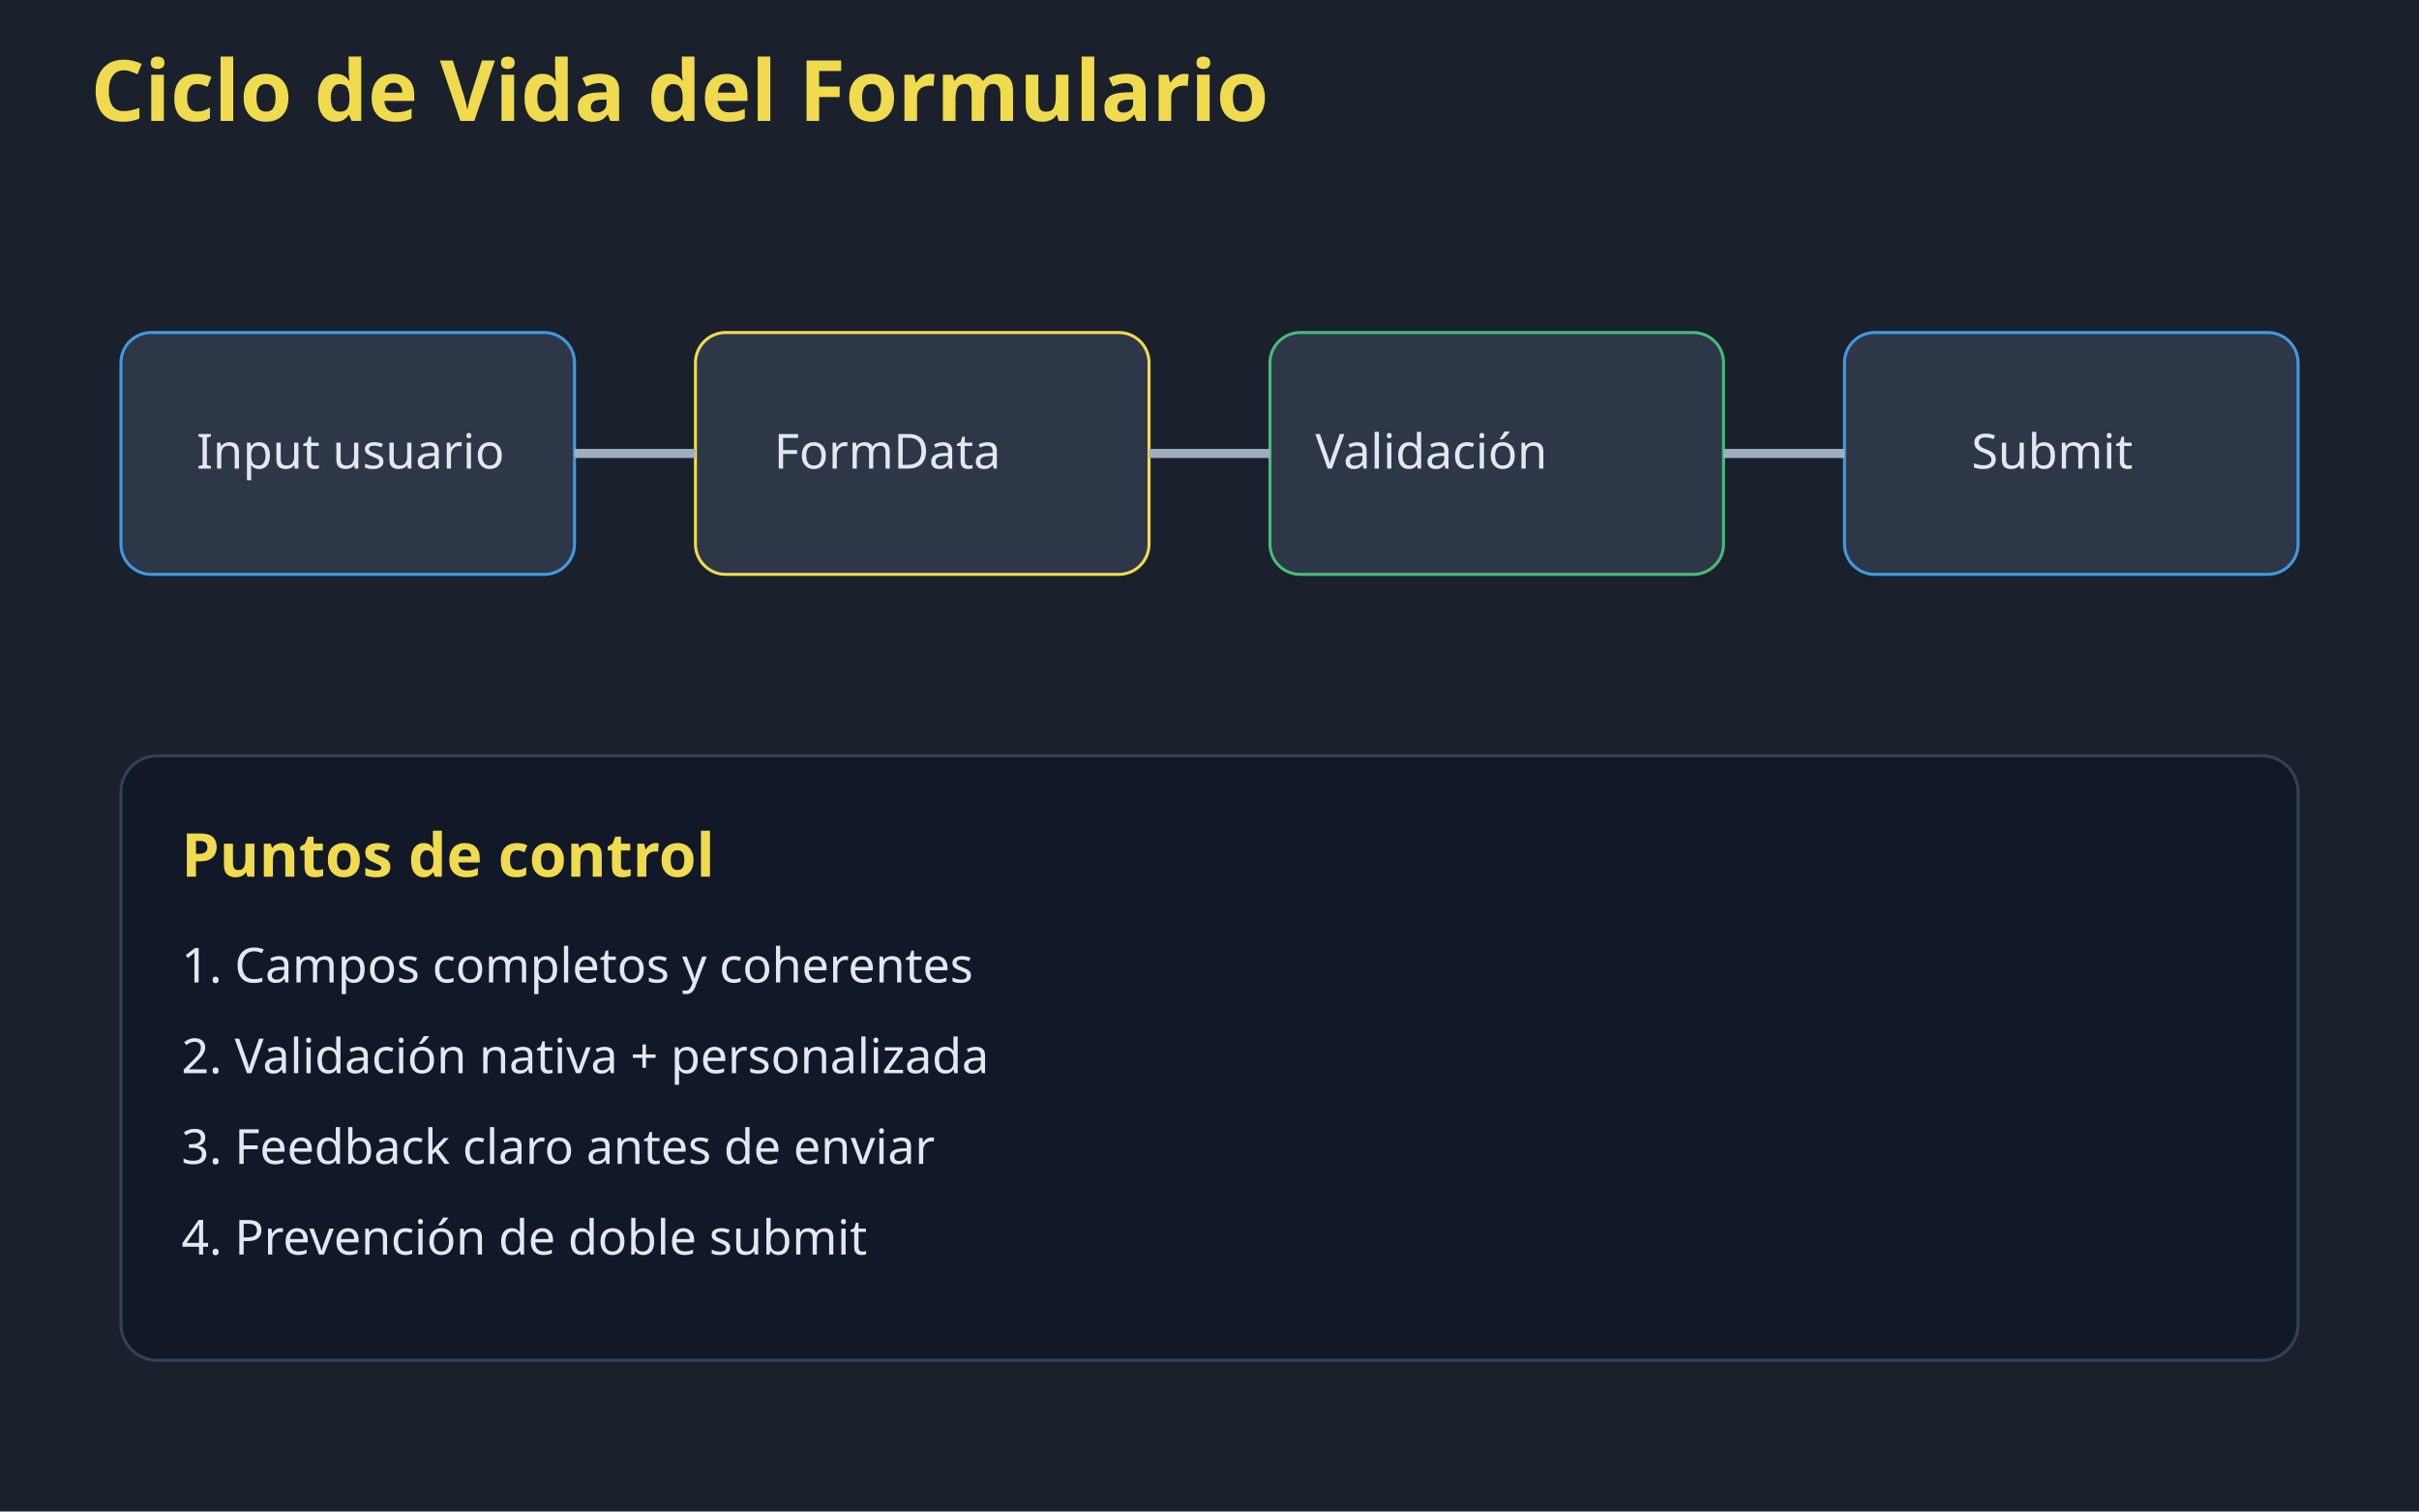
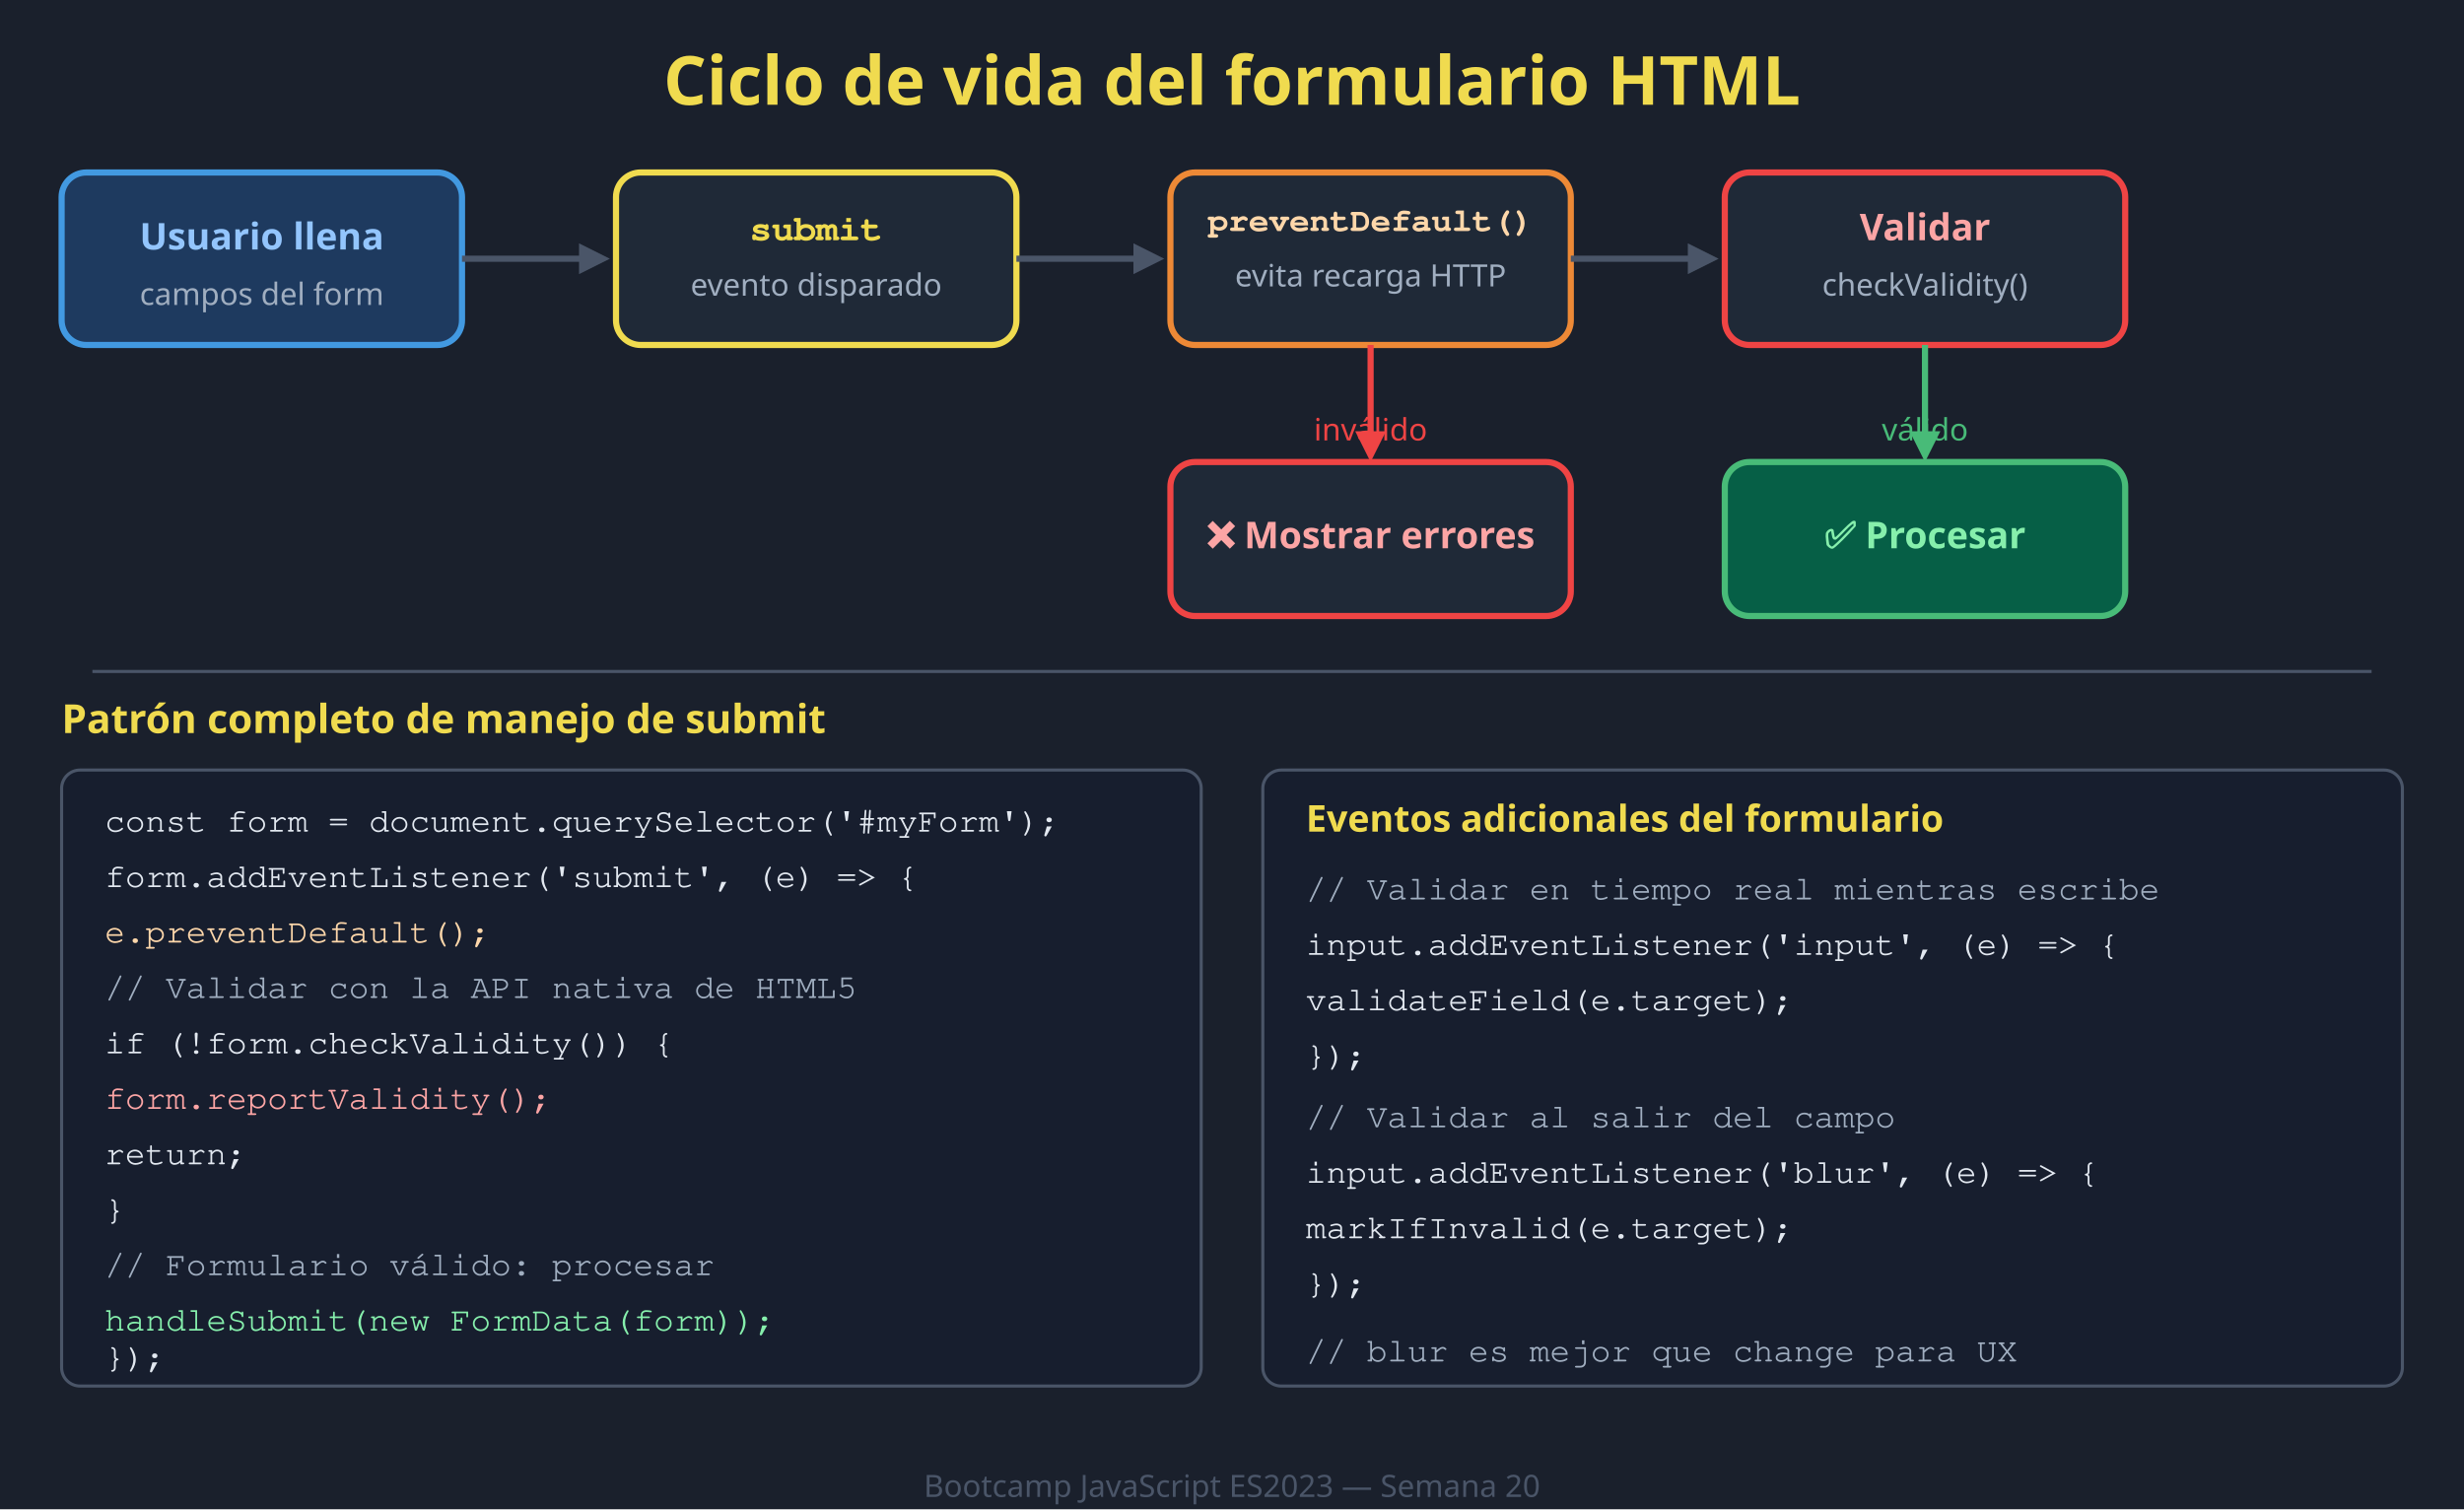
- <svg xmlns="http://www.w3.org/2000/svg" viewBox="0 0 800 500" role="img" aria-labelledby="title desc">
-   <rect width="800" height="500" fill="#1a202c" />
-   <text x="30" y="40" fill="#f0db4f" font-size="28" font-family="system-ui, sans-serif" font-weight="700">Ciclo de Vida del Formulario</text>
-   <rect x="40" y="110" width="150" height="80" rx="10" fill="#2d3748" stroke="#4299e1" />
-   <text x="65" y="155" fill="#e2e8f0" font-size="16" font-family="system-ui, sans-serif">Input usuario</text>
-   <rect x="230" y="110" width="150" height="80" rx="10" fill="#2d3748" stroke="#f0db4f" />
-   <text x="256" y="155" fill="#e2e8f0" font-size="16" font-family="system-ui, sans-serif">FormData</text>
-   <rect x="420" y="110" width="150" height="80" rx="10" fill="#2d3748" stroke="#48bb78" />
-   <text x="435" y="155" fill="#e2e8f0" font-size="16" font-family="system-ui, sans-serif">Validación</text>
-   <rect x="610" y="110" width="150" height="80" rx="10" fill="#2d3748" stroke="#4299e1" />
-   <text x="652" y="155" fill="#e2e8f0" font-size="16" font-family="system-ui, sans-serif">Submit</text>
-   <path d="M190 150 H230" stroke="#a0aec0" stroke-width="3" />
-   <path d="M380 150 H420" stroke="#a0aec0" stroke-width="3" />
-   <path d="M570 150 H610" stroke="#a0aec0" stroke-width="3" />
-   <rect x="40" y="250" width="720" height="200" rx="12" fill="#111827" stroke="#334155" />
-   <text x="60" y="290" fill="#f0db4f" font-size="20" font-family="system-ui, sans-serif" font-weight="700">Puntos de control</text>
-   <text x="60" y="325" fill="#e2e8f0" font-size="16" font-family="system-ui, sans-serif">1. Campos completos y coherentes</text>
-   <text x="60" y="355" fill="#e2e8f0" font-size="16" font-family="system-ui, sans-serif">2. Validación nativa + personalizada</text>
-   <text x="60" y="385" fill="#e2e8f0" font-size="16" font-family="system-ui, sans-serif">3. Feedback claro antes de enviar</text>
-   <text x="60" y="415" fill="#e2e8f0" font-size="16" font-family="system-ui, sans-serif">4. Prevención de doble submit</text>
+ <svg xmlns="http://www.w3.org/2000/svg" viewBox="0 0 800 490">
+   <rect width="800" height="490" fill="#1a202c" />
+   <text x="400" y="34" font-family="system-ui,sans-serif" font-size="22" font-weight="bold" fill="#f0db4f" text-anchor="middle">Ciclo de vida del formulario HTML</text>
+   <rect x="20" y="56" width="130" height="56" fill="#1e3a5f" stroke="#4299e1" stroke-width="2" rx="8" />
+   <text x="85" y="81" font-family="system-ui,sans-serif" font-size="12" font-weight="bold" fill="#93c5fd" text-anchor="middle">Usuario llena</text>
+   <text x="85" y="99" font-family="system-ui,sans-serif" font-size="10" fill="#a0aec0" text-anchor="middle">campos del form</text>
+   <line x1="150" y1="84" x2="190" y2="84" stroke="#4a5568" stroke-width="2" />
+   <polygon points="188,79 198,84 188,89" fill="#4a5568" />
+   <rect x="200" y="56" width="130" height="56" fill="#1f2937" stroke="#f0db4f" stroke-width="2" rx="8" />
+   <text x="265" y="78" font-family="Courier,monospace" font-size="12" font-weight="bold" fill="#f0db4f" text-anchor="middle">submit</text>
+   <text x="265" y="96" font-family="system-ui,sans-serif" font-size="10" fill="#a0aec0" text-anchor="middle">evento disparado</text>
+   <line x1="330" y1="84" x2="370" y2="84" stroke="#4a5568" stroke-width="2" />
+   <polygon points="368,79 378,84 368,89" fill="#4a5568" />
+   <rect x="380" y="56" width="130" height="56" fill="#1f2937" stroke="#ed8936" stroke-width="2" rx="8" />
+   <text x="445" y="75" font-family="Courier,monospace" font-size="11" font-weight="bold" fill="#fed7aa" text-anchor="middle">preventDefault()</text>
+   <text x="445" y="93" font-family="system-ui,sans-serif" font-size="10" fill="#a0aec0" text-anchor="middle">evita recarga HTTP</text>
+   <line x1="510" y1="84" x2="550" y2="84" stroke="#4a5568" stroke-width="2" />
+   <polygon points="548,79 558,84 548,89" fill="#4a5568" />
+   <rect x="560" y="56" width="130" height="56" fill="#1f2937" stroke="#ef4444" stroke-width="2" rx="8" />
+   <text x="625" y="78" font-family="system-ui,sans-serif" font-size="12" font-weight="bold" fill="#fca5a5" text-anchor="middle">Validar</text>
+   <text x="625" y="96" font-family="system-ui,sans-serif" font-size="10" fill="#a0aec0" text-anchor="middle">checkValidity()</text>
+   <line x1="625" y1="112" x2="625" y2="142" stroke="#48bb78" stroke-width="2" />
+   <polygon points="620,140 625,150 630,140" fill="#48bb78" />
+   <rect x="560" y="150" width="130" height="50" fill="#065f46" stroke="#48bb78" stroke-width="2" rx="8" />
+   <text x="625" y="178" font-family="system-ui,sans-serif" font-size="12" font-weight="bold" fill="#86efac" text-anchor="middle">✅ Procesar</text>
+   <text x="625" y="143" font-family="system-ui,sans-serif" font-size="10" fill="#48bb78" text-anchor="middle">válido</text>
+   <line x1="445" y1="112" x2="445" y2="142" stroke="#ef4444" stroke-width="2" />
+   <polygon points="440,140 445,150 450,140" fill="#ef4444" />
+   <rect x="380" y="150" width="130" height="50" fill="#1f2937" stroke="#ef4444" stroke-width="2" rx="8" />
+   <text x="445" y="178" font-family="system-ui,sans-serif" font-size="12" font-weight="bold" fill="#fca5a5" text-anchor="middle">❌ Mostrar errores</text>
+   <text x="445" y="143" font-family="system-ui,sans-serif" font-size="10" fill="#ef4444" text-anchor="middle">inválido</text>
+   <line x1="30" y1="218" x2="770" y2="218" stroke="#4a5568" stroke-width="1" />
+   <text x="20" y="238" font-family="system-ui,sans-serif" font-size="13" font-weight="bold" fill="#f0db4f">Patrón completo de manejo de submit</text>
+   <rect x="20" y="250" width="370" height="200" fill="#171e2e" rx="6" stroke="#4a5568" stroke-width="1" />
+   <text x="34" y="270" font-family="Courier,monospace" font-size="11" fill="#e2e8f0">const form = document.querySelector('#myForm');</text>
+   <text x="34" y="288" font-family="Courier,monospace" font-size="11" fill="#e2e8f0">form.addEventListener('submit', (e) =&gt; {</text>
+   <text x="34" y="306" font-family="Courier,monospace" font-size="11" fill="#fed7aa">  e.preventDefault();</text>
+   <text x="34" y="324" font-family="Courier,monospace" font-size="11" fill="#a0aec0">  // Validar con la API nativa de HTML5</text>
+   <text x="34" y="342" font-family="Courier,monospace" font-size="11" fill="#e2e8f0">  if (!form.checkValidity()) {</text>
+   <text x="34" y="360" font-family="Courier,monospace" font-size="11" fill="#fca5a5">    form.reportValidity();</text>
+   <text x="34" y="378" font-family="Courier,monospace" font-size="11" fill="#e2e8f0">    return;</text>
+   <text x="34" y="396" font-family="Courier,monospace" font-size="11" fill="#e2e8f0">  }</text>
+   <text x="34" y="414" font-family="Courier,monospace" font-size="11" fill="#a0aec0">  // Formulario válido: procesar</text>
+   <text x="34" y="432" font-family="Courier,monospace" font-size="11" fill="#86efac">  handleSubmit(new FormData(form));</text>
+   <text x="34" y="444" font-family="Courier,monospace" font-size="11" fill="#e2e8f0">});</text>
+   <rect x="410" y="250" width="370" height="200" fill="#171e2e" rx="6" stroke="#4a5568" stroke-width="1" />
+   <text x="424" y="270" font-family="system-ui,sans-serif" font-size="12" font-weight="bold" fill="#f0db4f">Eventos adicionales del formulario</text>
+   <text x="424" y="292" font-family="Courier,monospace" font-size="11" fill="#a0aec0">// Validar en tiempo real mientras escribe</text>
+   <text x="424" y="310" font-family="Courier,monospace" font-size="11" fill="#e2e8f0">input.addEventListener('input', (e) =&gt; {</text>
+   <text x="424" y="328" font-family="Courier,monospace" font-size="11" fill="#e2e8f0">  validateField(e.target);</text>
+   <text x="424" y="346" font-family="Courier,monospace" font-size="11" fill="#e2e8f0">});</text>
+   <text x="424" y="366" font-family="Courier,monospace" font-size="11" fill="#a0aec0">// Validar al salir del campo</text>
+   <text x="424" y="384" font-family="Courier,monospace" font-size="11" fill="#e2e8f0">input.addEventListener('blur', (e) =&gt; {</text>
+   <text x="424" y="402" font-family="Courier,monospace" font-size="11" fill="#e2e8f0">  markIfInvalid(e.target);</text>
+   <text x="424" y="420" font-family="Courier,monospace" font-size="11" fill="#e2e8f0">});</text>
+   <text x="424" y="442" font-family="Courier,monospace" font-size="11" fill="#a0aec0">// blur es mejor que change para UX</text>
+   <text x="400" y="486" font-family="system-ui,sans-serif" font-size="10" fill="#4a5568" text-anchor="middle">Bootcamp JavaScript ES2023 — Semana 20</text>
</svg>
